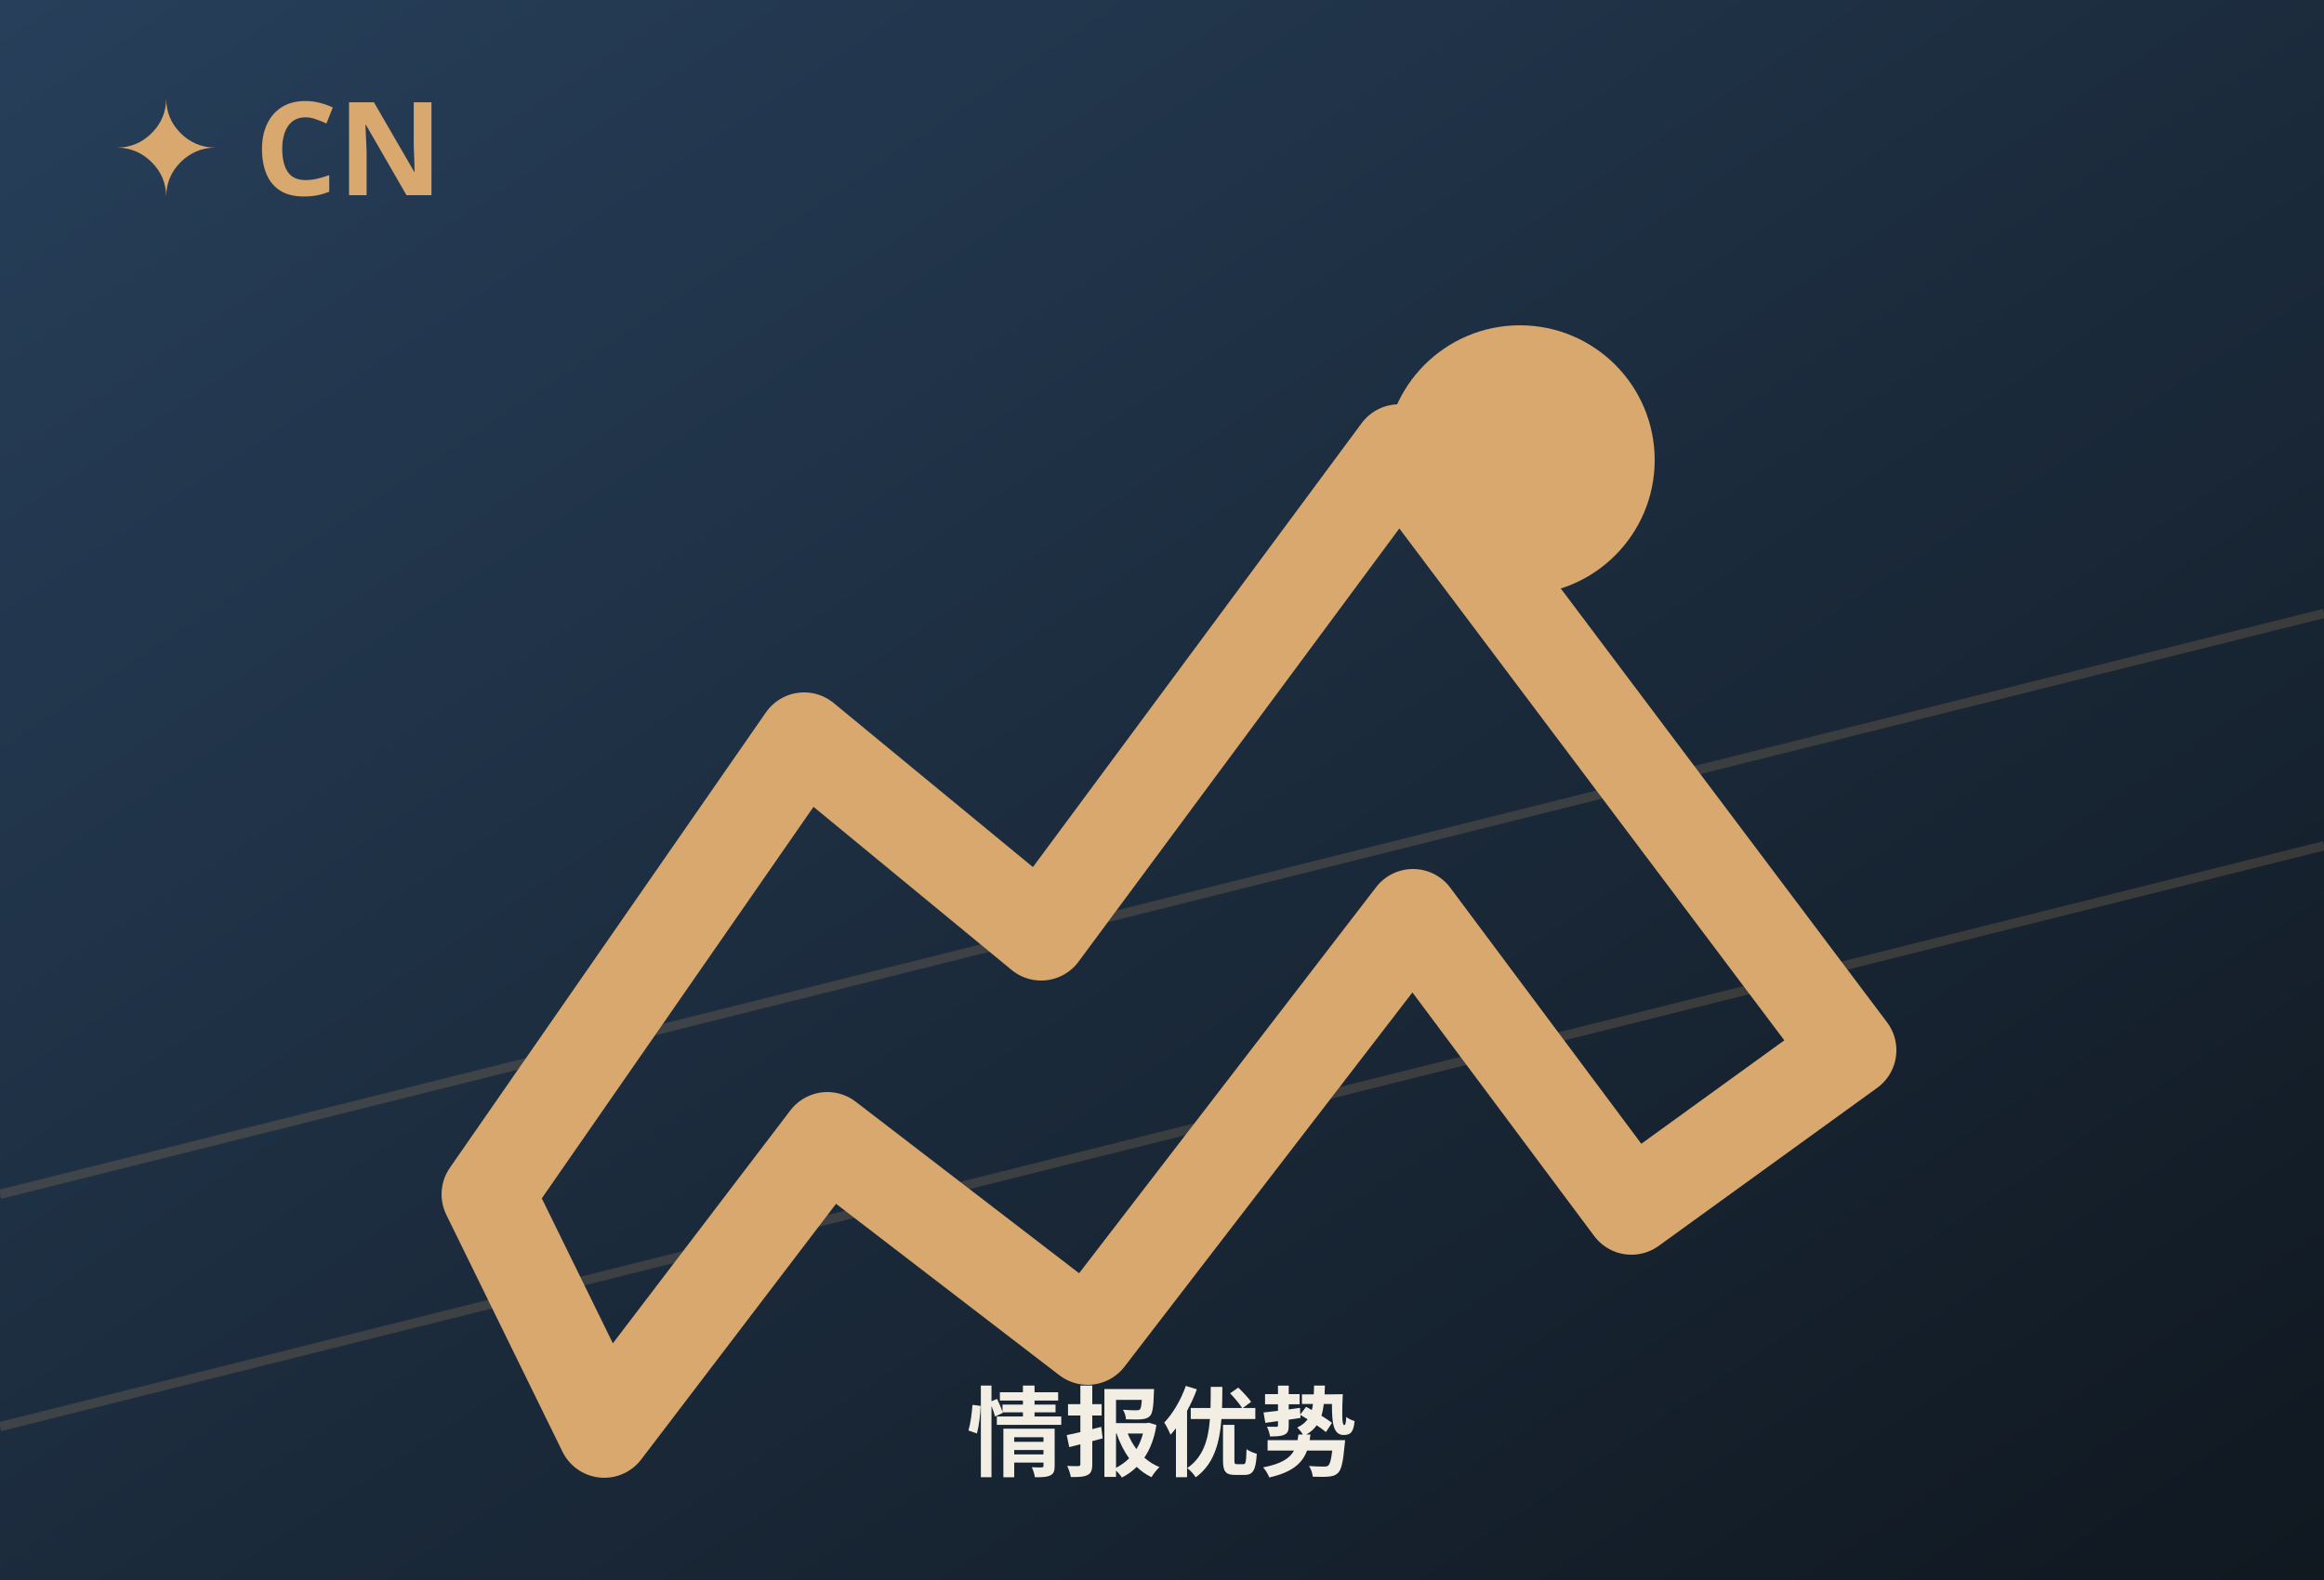
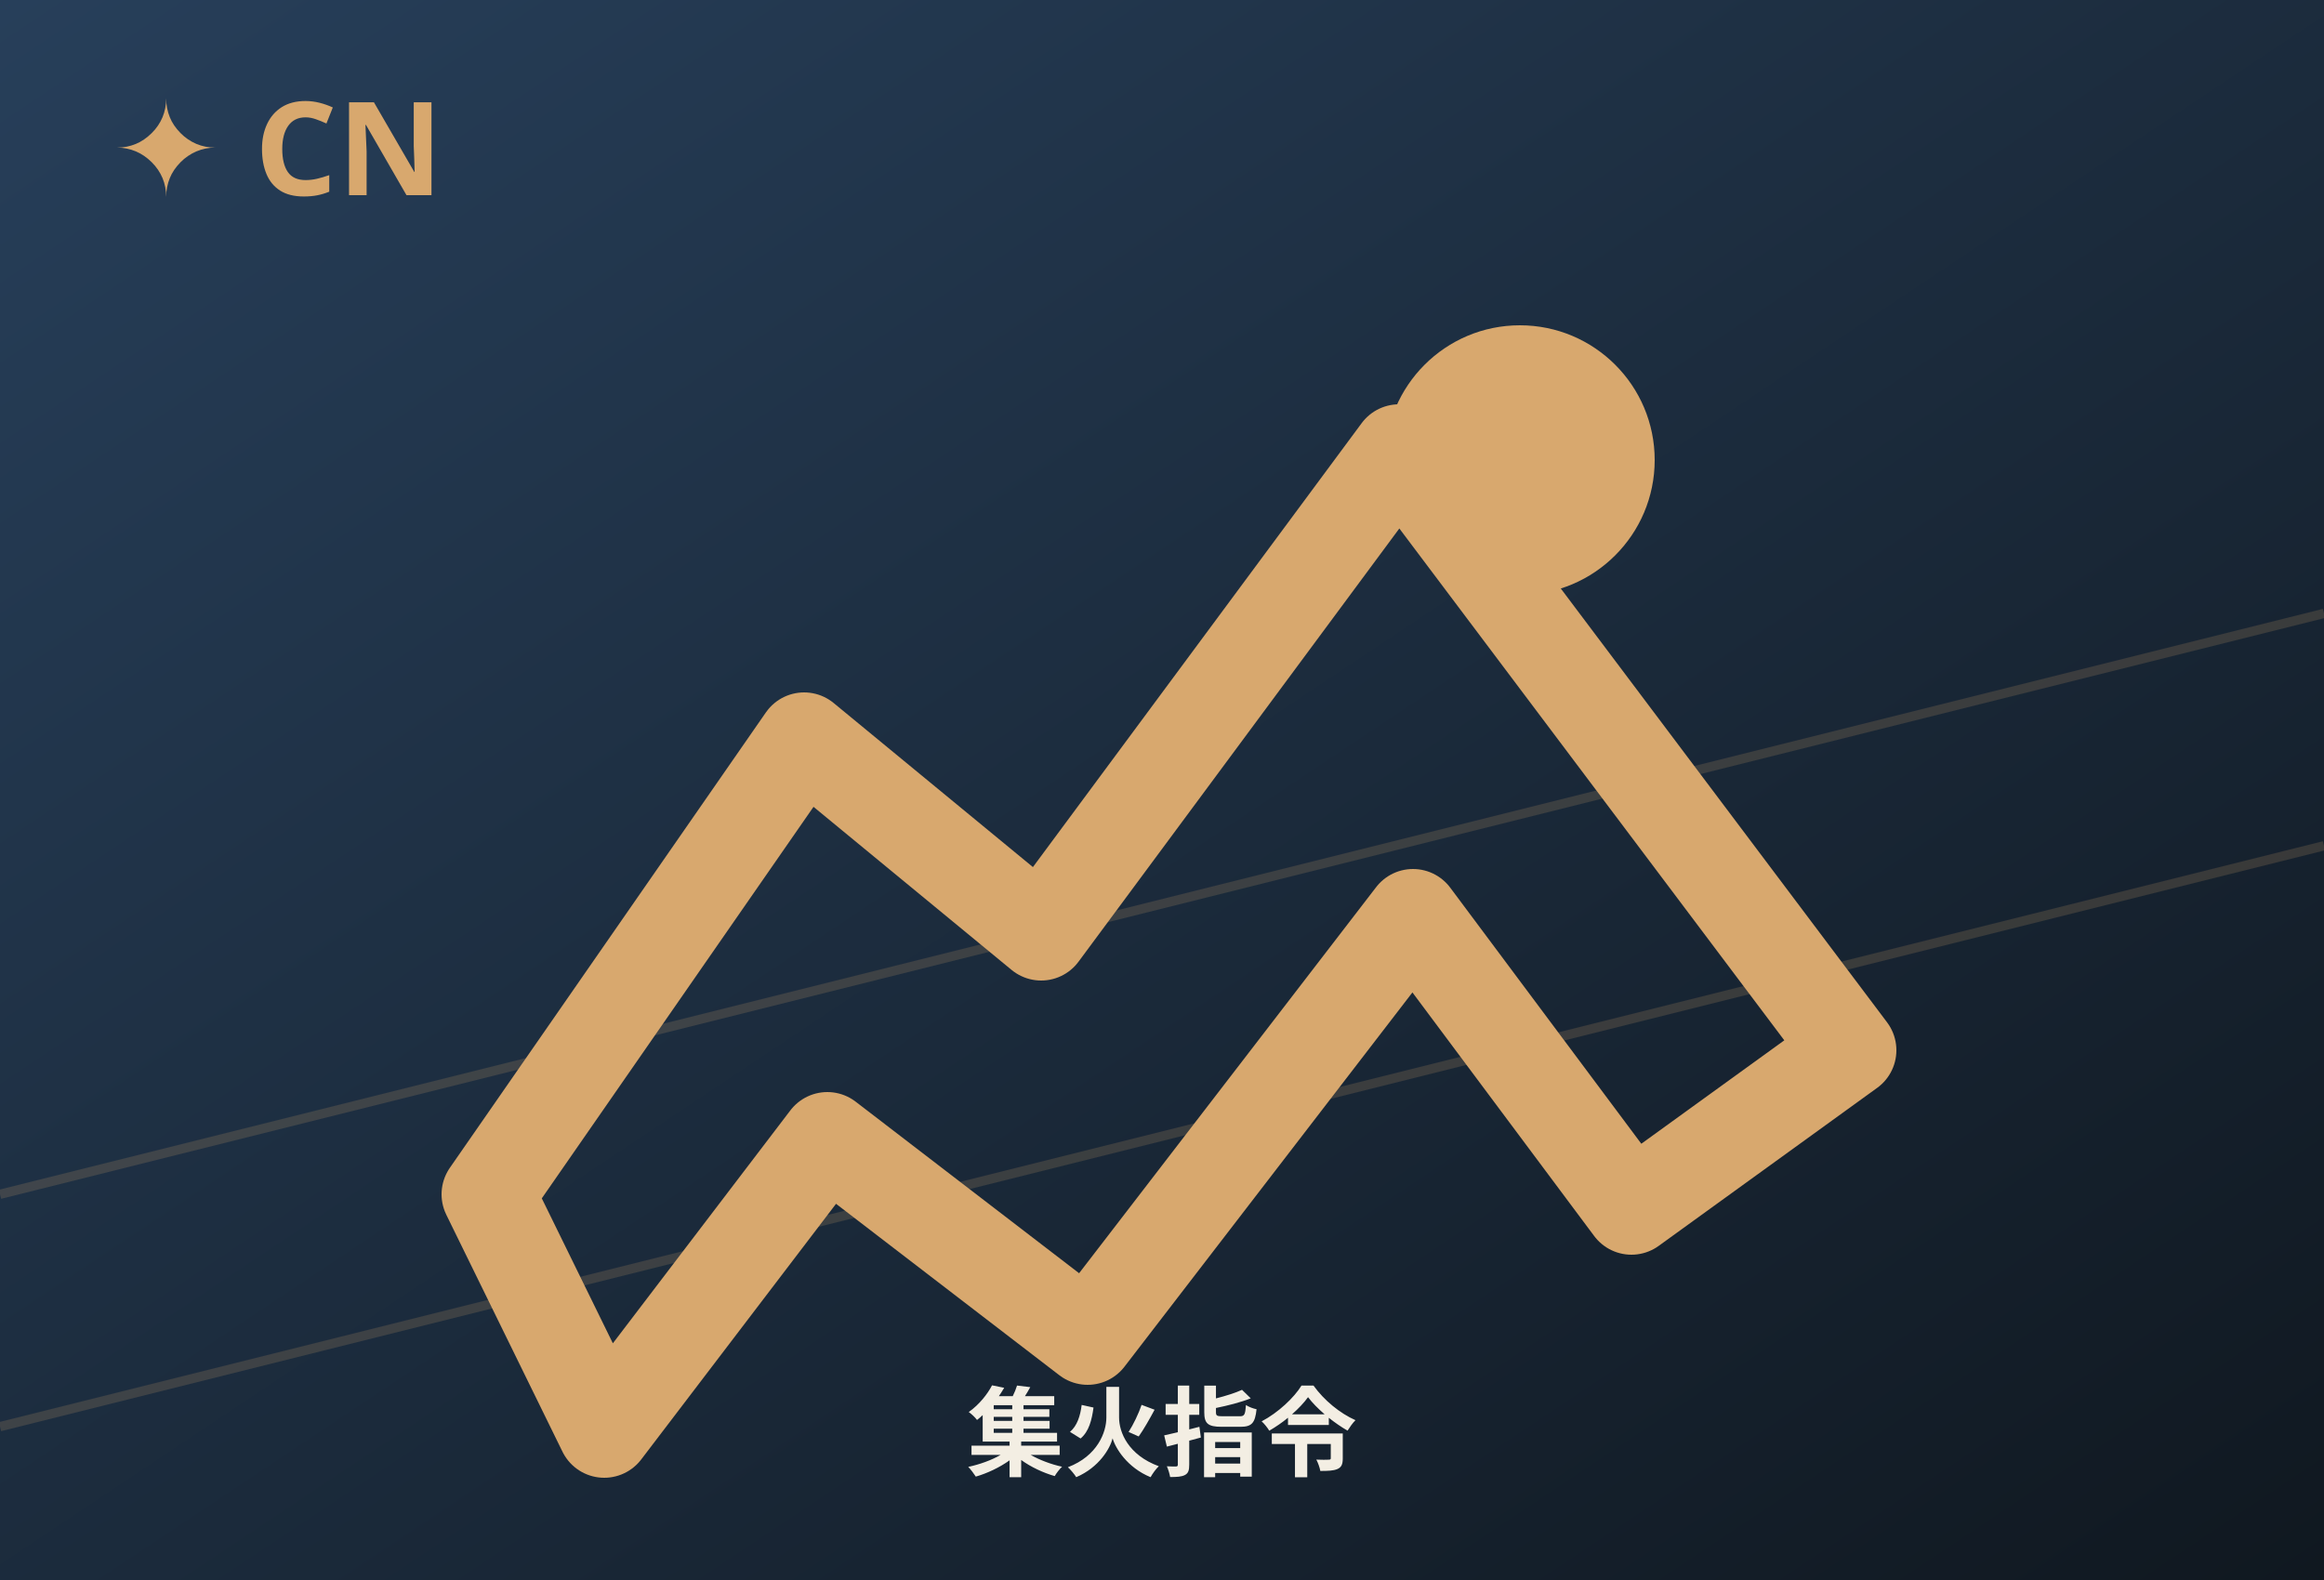
<svg xmlns="http://www.w3.org/2000/svg" viewBox="0 0 500 340">
  <defs>
    <linearGradient id="b" x2="1" y2="1">
      <stop stop-color="#273f5a" />
      <stop offset="1" stop-color="#101820" />
    </linearGradient>
  </defs>
  <rect width="500" height="340" fill="url(#b)" />
  <path d="M0 257L500 132M0 307L500 182" stroke="#d8a86e" stroke-opacity=".18" stroke-width="2" />
  <path d="M105 257l68-98 51 42 77-104 97 129-47 34-47-63-70 91-56-43-48 63z" fill="none" stroke="#d8a86e" stroke-width="20" stroke-linejoin="round" />
  <circle cx="327" cy="99" r="29" fill="#d8a86e" />
  <text x="24" y="42" fill="#d8a86e" font-family="sans-serif" font-size="28" font-weight="700">✦ CN</text>
-   <text x="250" y="316" text-anchor="middle" fill="#f3eee3" font-family="sans-serif" font-size="21" font-weight="700">情报优势</text>
+   <text x="250" y="316" text-anchor="middle" fill="#f3eee3" font-family="sans-serif" font-size="21" font-weight="700">集火指令</text>
</svg>
